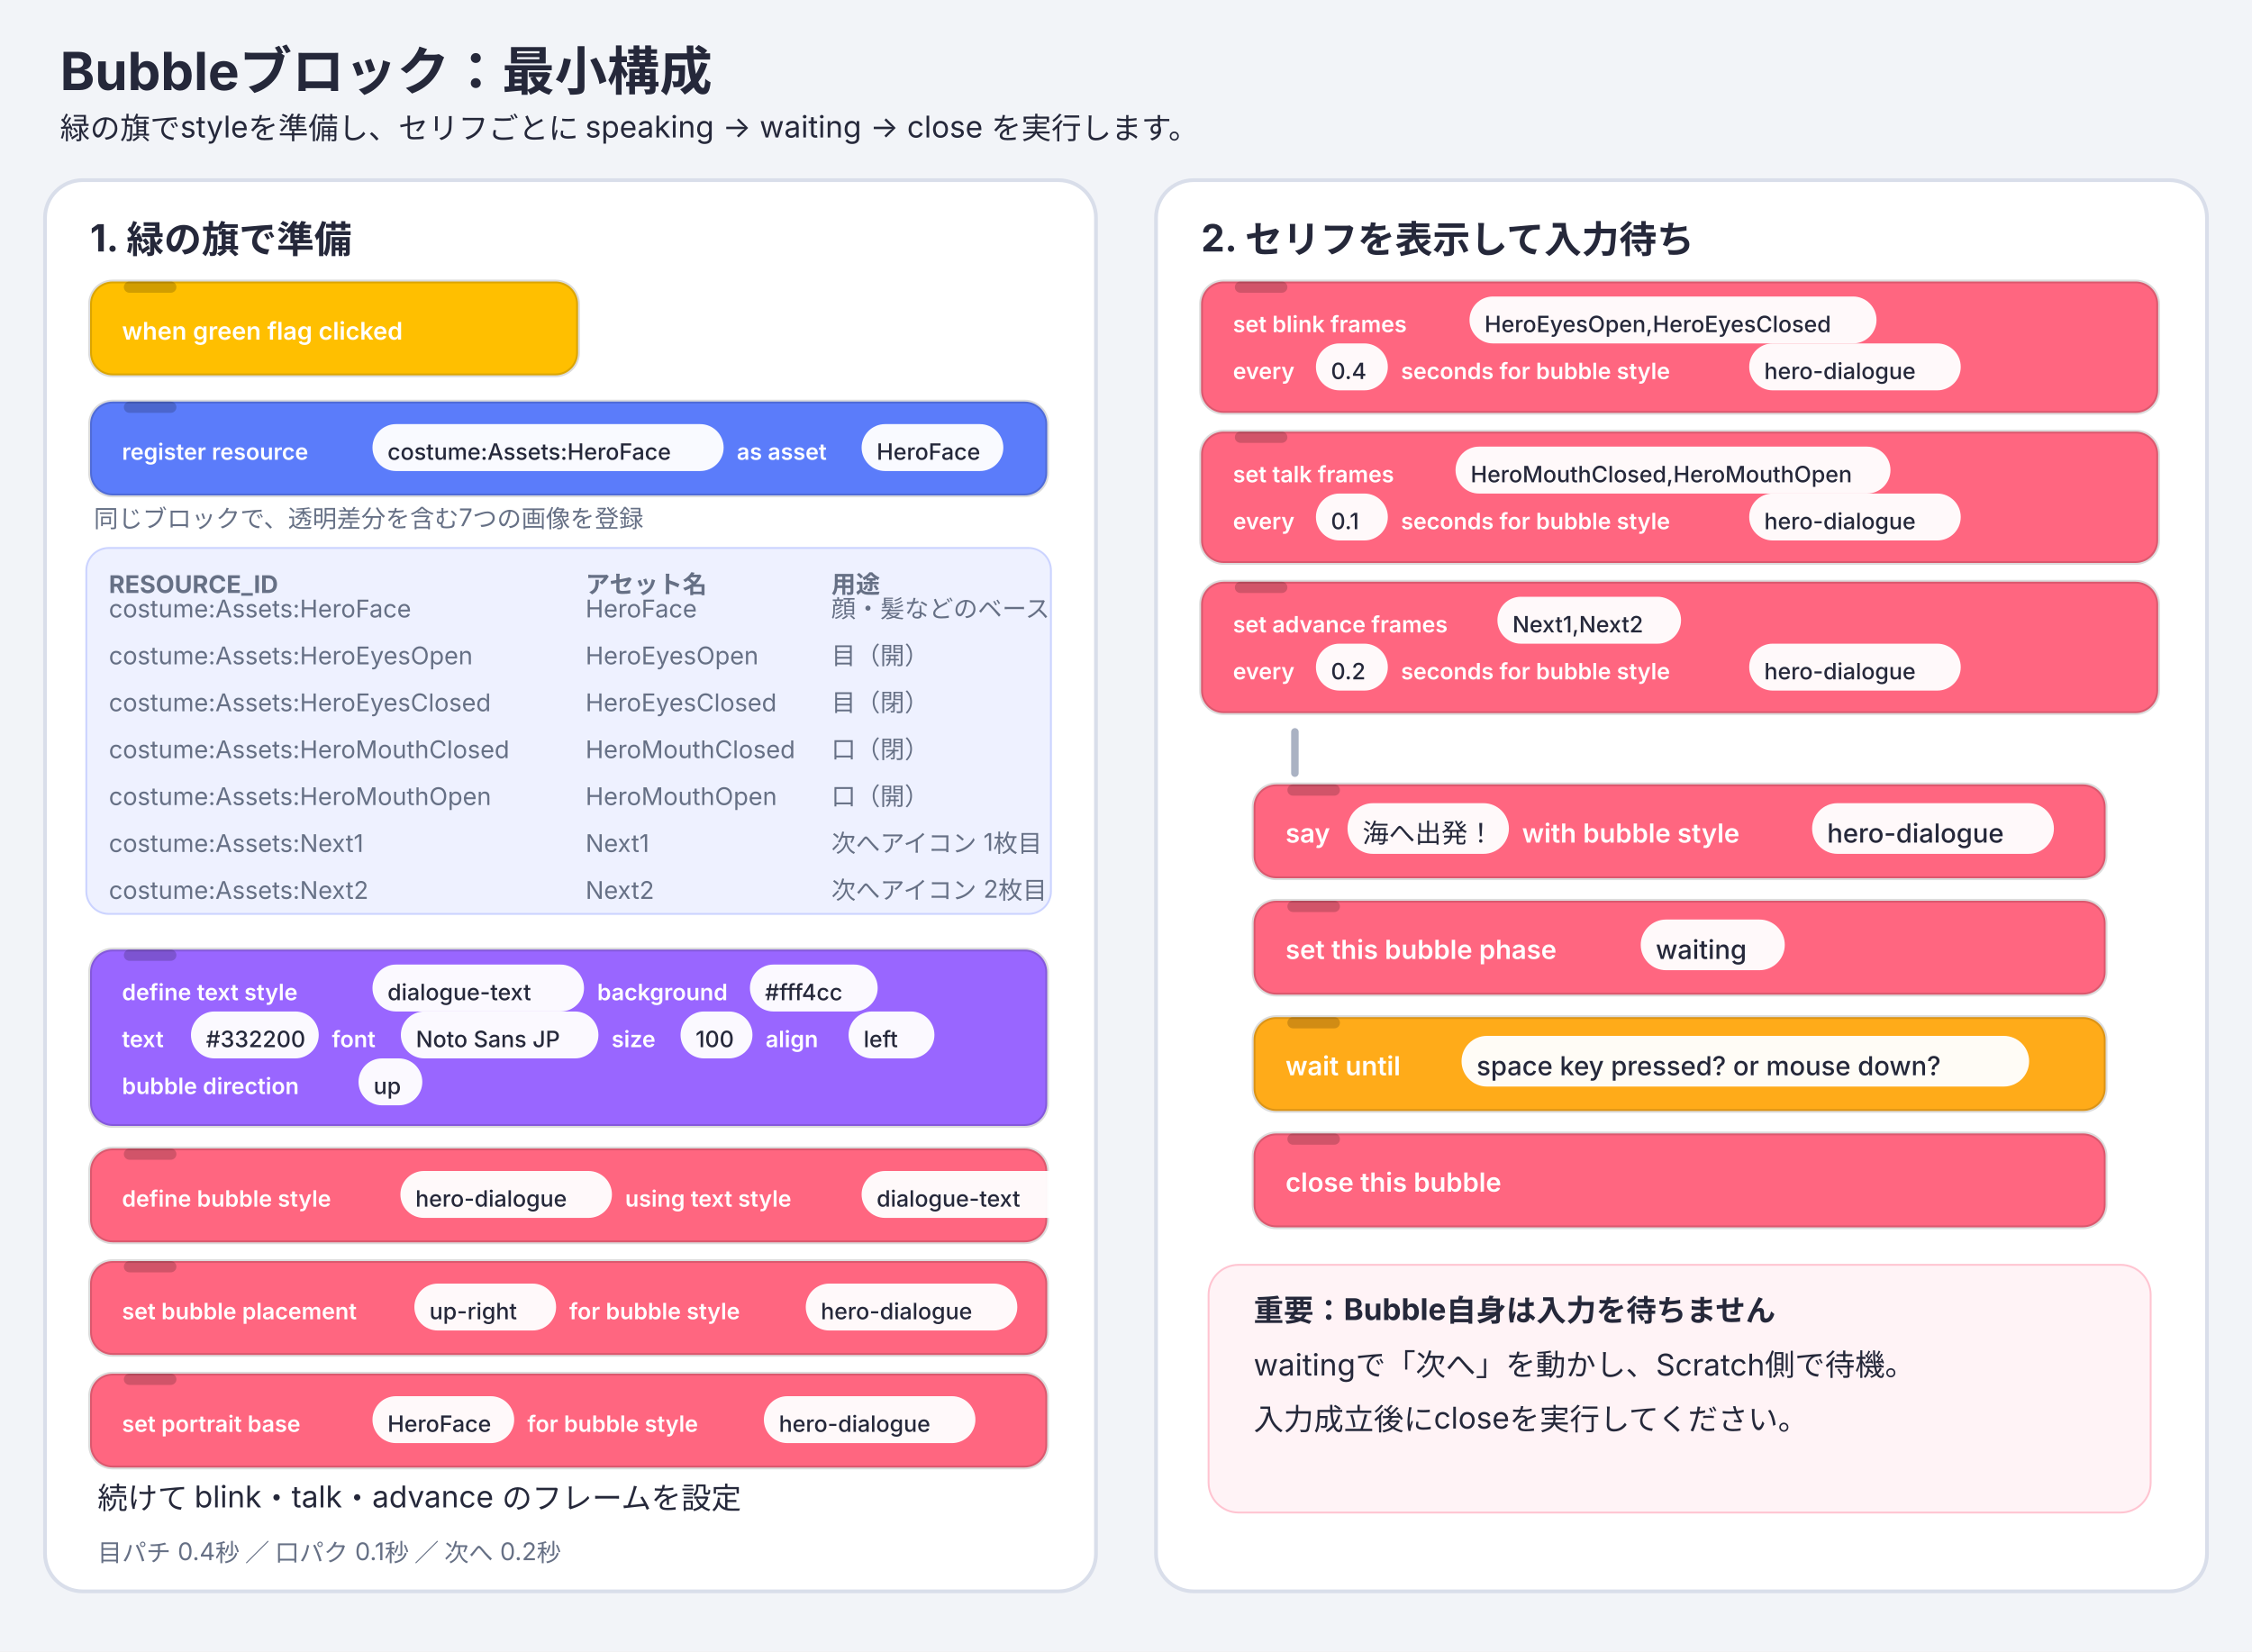
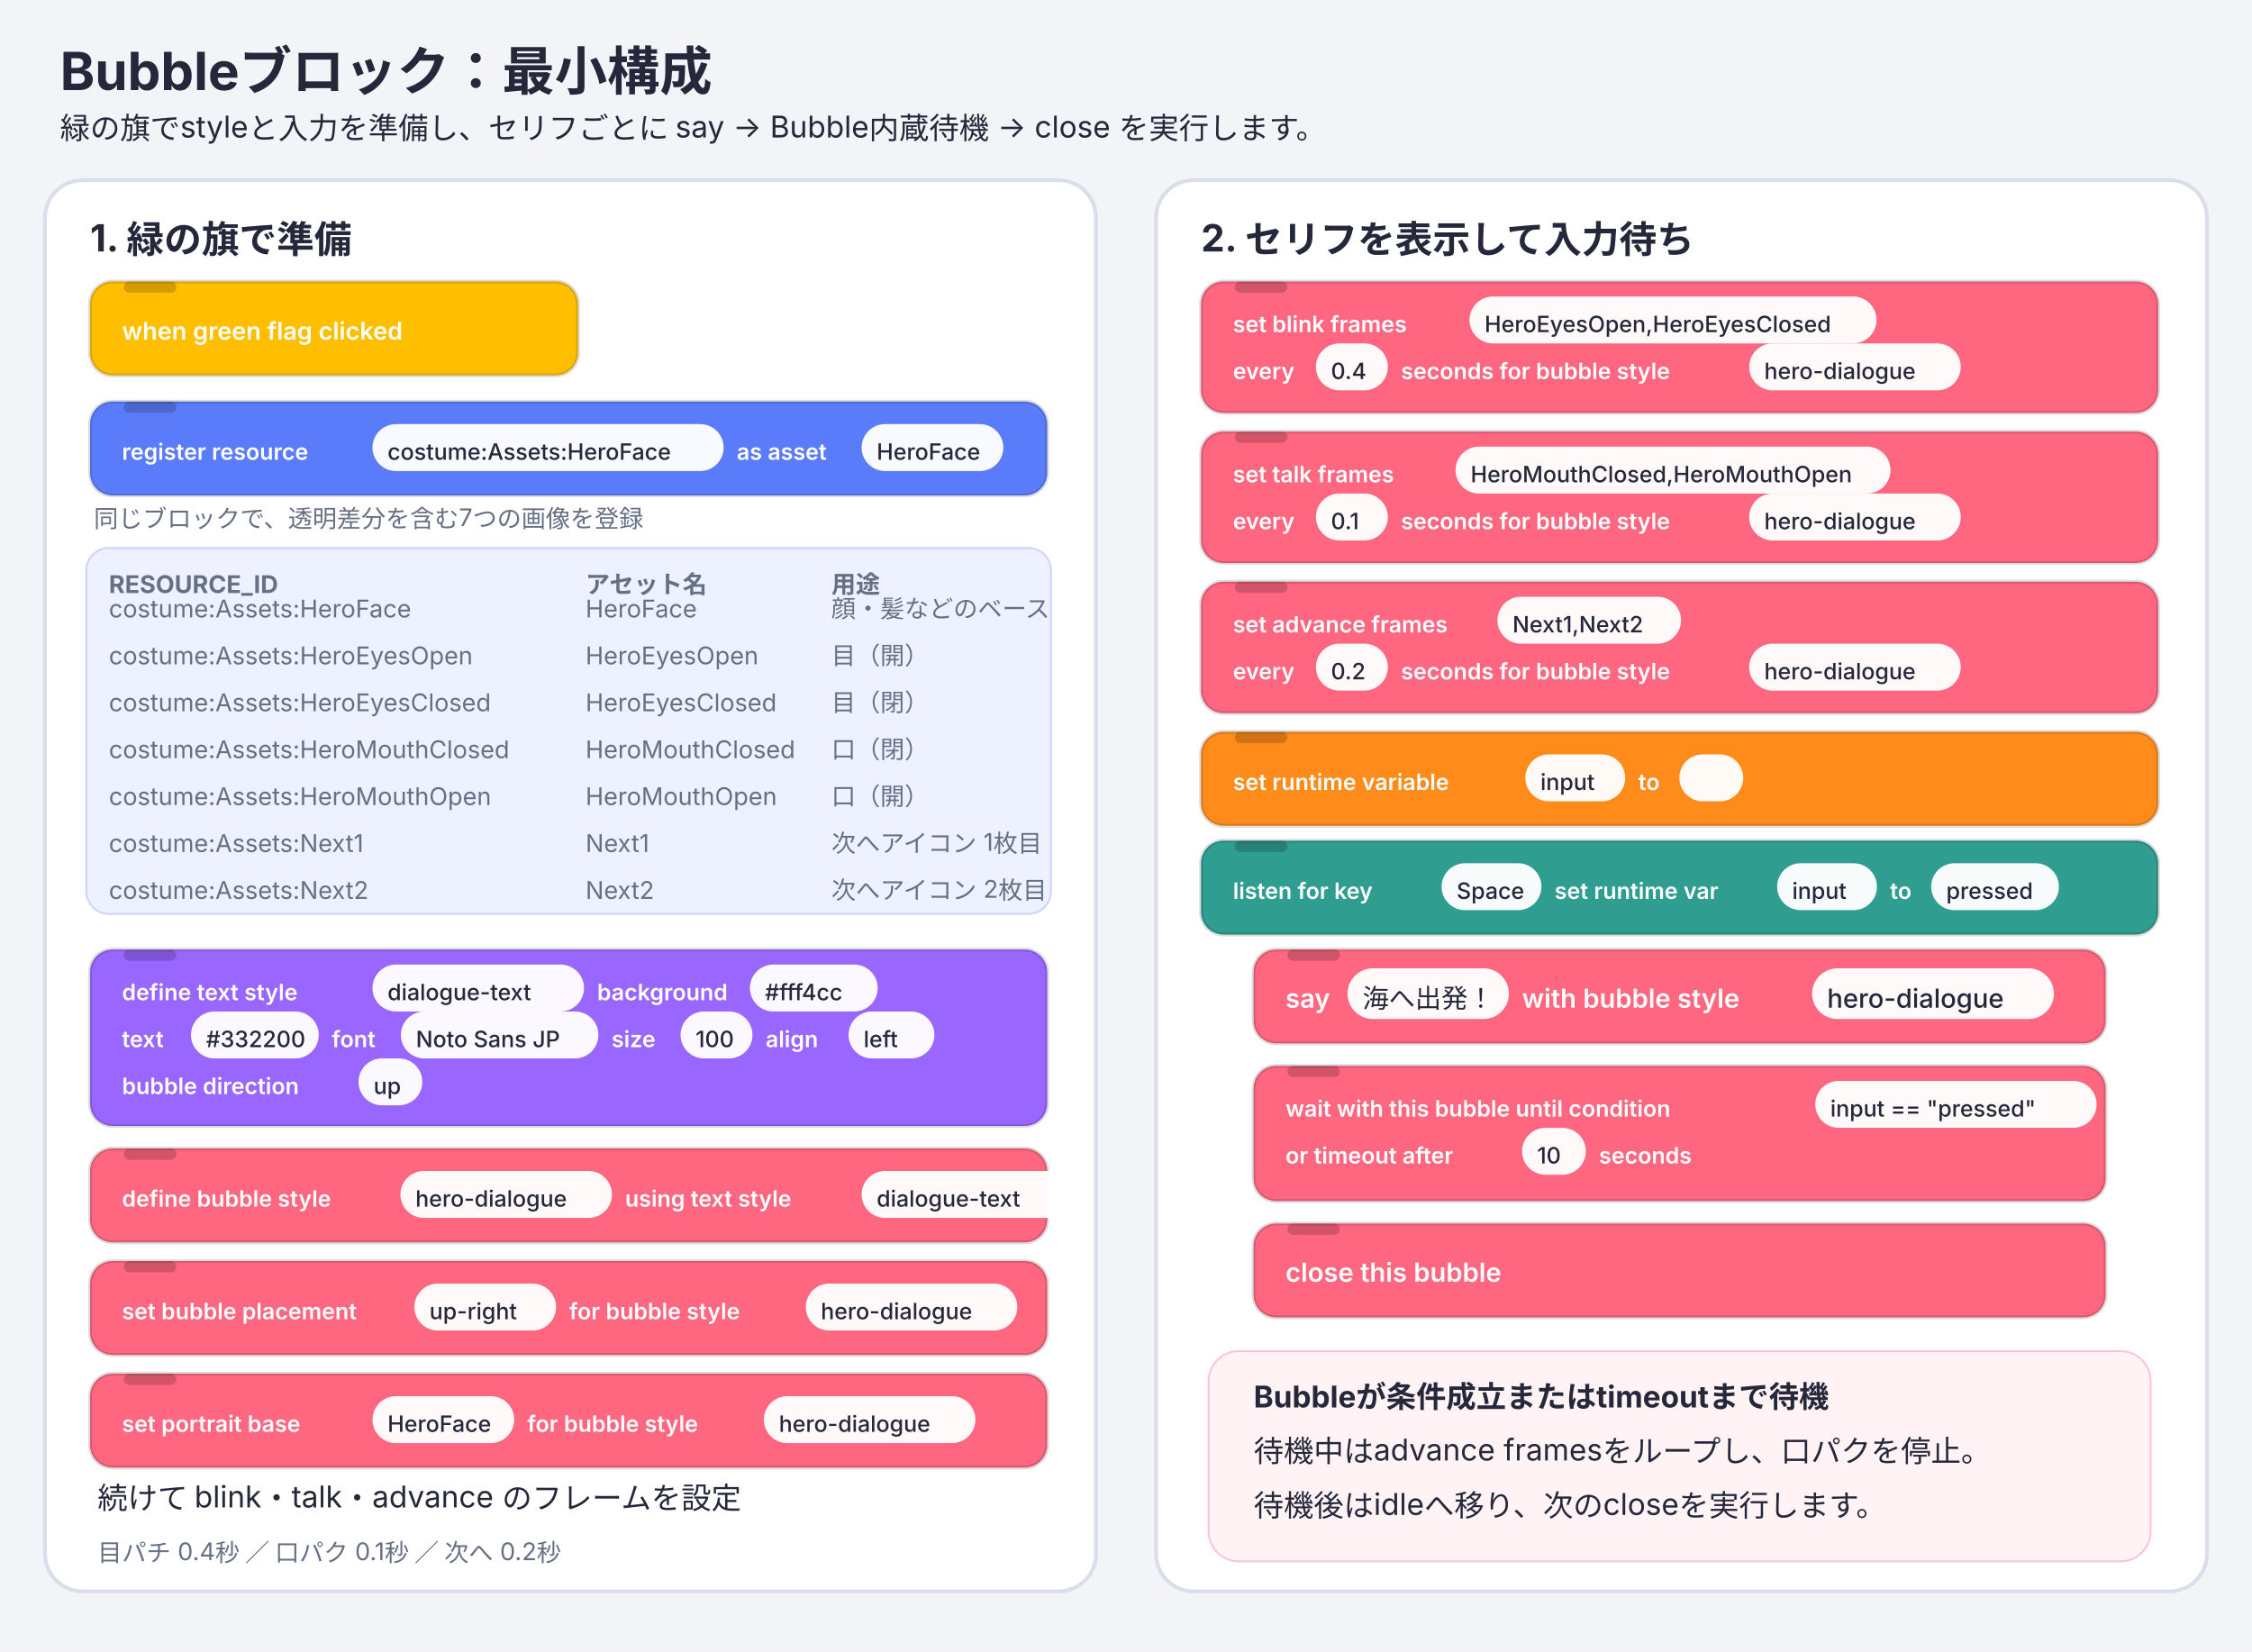
<svg xmlns="http://www.w3.org/2000/svg" width="1200" height="880" viewBox="0 0 1200 880" role="img" aria-labelledby="title description">
  <style>
    text { font-family: -apple-system, BlinkMacSystemFont, "Hiragino Sans", "Noto Sans JP", sans-serif; }
    .heading { fill: #25283a; font-size: 28px; font-weight: 700; }
    .subheading { fill: #25283a; font-size: 20px; font-weight: 700; }
    .body { fill: #25283a; font-size: 16px; }
    .small { fill: #667085; font-size: 13px; }
    .block-text { fill: #ffffff; font-size: 13px; font-weight: 600; }
    .input-text { fill: #25283a; font-size: 13px; font-weight: 500; }
  </style>
  <rect width="1200" height="880" fill="#f2f4f8" />
  <text x="32" y="48" class="heading">Bubbleブロック：最小構成</text>
-   <text x="32" y="74" class="body">緑の旗でstyleを準備し、セリフごとに speaking → waiting → close を実行します。</text>
+   <text x="32" y="74" class="body">緑の旗でstyleと入力を準備し、セリフごとに say → Bubble内蔵待機 → close を実行します。</text>
  <g>
    <rect x="24" y="96" width="560" height="752" rx="20" fill="#ffffff" stroke="#d9deea" stroke-width="2" />
    <text x="48" y="134" class="subheading">1. 緑の旗で準備</text>
  </g>
  <g>
    <rect x="616" y="96" width="560" height="752" rx="20" fill="#ffffff" stroke="#d9deea" stroke-width="2" />
    <text x="640" y="134" class="subheading">2. セリフを表示して入力待ち</text>
  </g>
  <g role="group" aria-label="緑の旗が押されたとき">
    <rect x="48" y="150" width="260" height="50" rx="12" fill="#ffbf00" stroke="#000000" stroke-opacity="0.14" stroke-width="2" />
    <rect x="66" y="150" width="28" height="6" rx="3" fill="#000000" fill-opacity="0.18" />
    <text x="65" y="181" class="block-text" style="font-size:13px">when green flag clicked</text>
  </g>
  <g role="group" aria-label="Asset Managerで表情ベースを登録">
    <rect x="48" y="214" width="510" height="50" rx="12" fill="#5b7cfa" stroke="#000000" stroke-opacity="0.14" stroke-width="2" />
    <rect x="66" y="214" width="28" height="6" rx="3" fill="#000000" fill-opacity="0.18" />
    <text x="65" y="245" class="block-text" style="font-size:12px">register resource</text>
    <rect x="198.48" y="226" width="187.12" height="25" rx="12.5" fill="#ffffff" fill-opacity="0.96" />
    <text x="206.48" y="245" class="input-text" style="font-size:12px">costume:Assets:HeroFace</text>
    <text x="392.6" y="245" class="block-text" style="font-size:12px">as asset</text>
    <rect x="459.12" y="226" width="75.52" height="25" rx="12.5" fill="#ffffff" fill-opacity="0.96" />
    <text x="467.12" y="245" class="input-text" style="font-size:12px">HeroFace</text>
  </g>
  <text x="50" y="281" class="small">同じブロックで、透明差分を含む7つの画像を登録</text>
  <rect x="46" y="292" width="514" height="195" rx="12" fill="#eef1ff" stroke="#cbd3ff" />
  <text x="58" y="316" class="small" style="font-weight:700">RESOURCE_ID</text>
  <text x="312" y="316" class="small" style="font-weight:700">アセット名</text>
  <text x="443" y="316" class="small" style="font-weight:700">用途</text>
  <g transform="translate(0 27)">
    <g transform="translate(0 0)">
      <text x="58" y="302" class="small">costume:Assets:HeroFace</text>
      <text x="312" y="302" class="small">HeroFace</text>
      <text x="443" y="302" class="small">顔・髪などのベース</text>
    </g>
    <g transform="translate(0 25)">
      <text x="58" y="302" class="small">costume:Assets:HeroEyesOpen</text>
      <text x="312" y="302" class="small">HeroEyesOpen</text>
      <text x="443" y="302" class="small">目（開）</text>
    </g>
    <g transform="translate(0 50)">
      <text x="58" y="302" class="small">costume:Assets:HeroEyesClosed</text>
      <text x="312" y="302" class="small">HeroEyesClosed</text>
      <text x="443" y="302" class="small">目（閉）</text>
    </g>
    <g transform="translate(0 75)">
      <text x="58" y="302" class="small">costume:Assets:HeroMouthClosed</text>
      <text x="312" y="302" class="small">HeroMouthClosed</text>
      <text x="443" y="302" class="small">口（閉）</text>
    </g>
    <g transform="translate(0 100)">
      <text x="58" y="302" class="small">costume:Assets:HeroMouthOpen</text>
      <text x="312" y="302" class="small">HeroMouthOpen</text>
      <text x="443" y="302" class="small">口（開）</text>
    </g>
    <g transform="translate(0 125)">
      <text x="58" y="302" class="small">costume:Assets:Next1</text>
      <text x="312" y="302" class="small">Next1</text>
      <text x="443" y="302" class="small">次へアイコン 1枚目</text>
    </g>
    <g transform="translate(0 150)">
      <text x="58" y="302" class="small">costume:Assets:Next2</text>
      <text x="312" y="302" class="small">Next2</text>
      <text x="443" y="302" class="small">次へアイコン 2枚目</text>
    </g>
  </g>
  <g role="group" aria-label="SVG Textでdialogue-text styleを定義">
    <rect x="48" y="506" width="510" height="94" rx="12" fill="#9966ff" stroke="#000000" stroke-opacity="0.14" stroke-width="2" />
    <rect x="66" y="506" width="28" height="6" rx="3" fill="#000000" fill-opacity="0.18" />
    <text x="65" y="533" class="block-text" style="font-size:12px">define text style</text>
    <rect x="198.48" y="514" width="112.72" height="25" rx="12.5" fill="#ffffff" fill-opacity="0.96" />
    <text x="206.48" y="533" class="input-text" style="font-size:12px">dialogue-text</text>
    <text x="318.2" y="533" class="block-text" style="font-size:12px">background</text>
    <rect x="399.6" y="514" width="68.08" height="25" rx="12.5" fill="#ffffff" fill-opacity="0.96" />
    <text x="407.6" y="533" class="input-text" style="font-size:12px">#fff4cc</text>
    <text x="65" y="558" class="block-text" style="font-size:12px">text</text>
    <rect x="101.76" y="539" width="68.08" height="25" rx="12.5" fill="#ffffff" fill-opacity="0.96" />
    <text x="109.76" y="558" class="input-text" style="font-size:12px">#332200</text>
    <text x="176.84" y="558" class="block-text" style="font-size:12px">font</text>
    <rect x="213.6" y="539" width="105.28" height="25" rx="12.5" fill="#ffffff" fill-opacity="0.96" />
    <text x="221.6" y="558" class="input-text" style="font-size:12px">Noto Sans JP</text>
    <text x="325.88" y="558" class="block-text" style="font-size:12px">size</text>
    <rect x="362.64" y="539" width="38.32" height="25" rx="12.5" fill="#ffffff" fill-opacity="0.96" />
    <text x="370.64" y="558" class="input-text" style="font-size:12px">100</text>
    <text x="407.96" y="558" class="block-text" style="font-size:12px">align</text>
    <rect x="452.16" y="539" width="45.76" height="25" rx="12.5" fill="#ffffff" fill-opacity="0.96" />
    <text x="460.16" y="558" class="input-text" style="font-size:12px">left</text>
    <text x="65" y="583" class="block-text" style="font-size:12px">bubble direction</text>
    <rect x="191.04" y="564" width="34" height="25" rx="12.5" fill="#ffffff" fill-opacity="0.96" />
    <text x="199.04" y="583" class="input-text" style="font-size:12px">up</text>
  </g>
  <g role="group" aria-label="Bubble styleを定義">
    <rect x="48" y="612" width="510" height="50" rx="12" fill="#ff6680" stroke="#000000" stroke-opacity="0.14" stroke-width="2" />
    <rect x="66" y="612" width="28" height="6" rx="3" fill="#000000" fill-opacity="0.18" />
    <text x="65" y="643" class="block-text" style="font-size:12px">define bubble style</text>
    <rect x="213.36" y="624" width="112.72" height="25" rx="12.5" fill="#ffffff" fill-opacity="0.96" />
    <text x="221.36" y="643" class="input-text" style="font-size:12px">hero-dialogue</text>
    <text x="333.08" y="643" class="block-text" style="font-size:12px">using text style</text>
    <rect x="459.12" y="624" width="112.72" height="25" rx="12.5" fill="#ffffff" fill-opacity="0.96" />
    <text x="467.12" y="643" class="input-text" style="font-size:12px">dialogue-text</text>
  </g>
  <g role="group" aria-label="Bubbleの配置を設定">
    <rect x="48" y="672" width="510" height="50" rx="12" fill="#ff6680" stroke="#000000" stroke-opacity="0.14" stroke-width="2" />
    <rect x="66" y="672" width="28" height="6" rx="3" fill="#000000" fill-opacity="0.18" />
    <text x="65" y="703" class="block-text" style="font-size:12px">set bubble placement</text>
    <rect x="220.8" y="684" width="75.52" height="25" rx="12.5" fill="#ffffff" fill-opacity="0.96" />
    <text x="228.8" y="703" class="input-text" style="font-size:12px">up-right</text>
    <text x="303.32" y="703" class="block-text" style="font-size:12px">for bubble style</text>
    <rect x="429.36" y="684" width="112.72" height="25" rx="12.5" fill="#ffffff" fill-opacity="0.96" />
    <text x="437.36" y="703" class="input-text" style="font-size:12px">hero-dialogue</text>
  </g>
  <g role="group" aria-label="表情ベースを設定">
    <rect x="48" y="732" width="510" height="50" rx="12" fill="#ff6680" stroke="#000000" stroke-opacity="0.14" stroke-width="2" />
    <rect x="66" y="732" width="28" height="6" rx="3" fill="#000000" fill-opacity="0.18" />
    <text x="65" y="763" class="block-text" style="font-size:12px">set portrait base</text>
    <rect x="198.48" y="744" width="75.52" height="25" rx="12.5" fill="#ffffff" fill-opacity="0.96" />
    <text x="206.48" y="763" class="input-text" style="font-size:12px">HeroFace</text>
    <text x="281" y="763" class="block-text" style="font-size:12px">for bubble style</text>
    <rect x="407.04" y="744" width="112.72" height="25" rx="12.5" fill="#ffffff" fill-opacity="0.96" />
    <text x="415.04" y="763" class="input-text" style="font-size:12px">hero-dialogue</text>
  </g>
  <text x="52" y="804" class="body">続けて blink・talk・advance のフレームを設定</text>
  <text x="52" y="832" class="small">目パチ 0.4秒 ／ 口パク 0.1秒 ／ 次へ 0.2秒</text>
  <g role="group" aria-label="目パチフレームを設定">
    <rect x="640" y="150" width="510" height="70" rx="12" fill="#ff6680" stroke="#000000" stroke-opacity="0.14" stroke-width="2" />
    <rect x="658" y="150" width="28" height="6" rx="3" fill="#000000" fill-opacity="0.18" />
    <text x="657" y="177" class="block-text" style="font-size:12px">set blink frames</text>
    <rect x="783.04" y="158" width="216.88" height="25" rx="12.5" fill="#ffffff" fill-opacity="0.96" />
    <text x="791.04" y="177" class="input-text" style="font-size:12px">HeroEyesOpen,HeroEyesClosed</text>
    <text x="657" y="202" class="block-text" style="font-size:12px">every</text>
    <rect x="701.2" y="183" width="38.32" height="25" rx="12.5" fill="#ffffff" fill-opacity="0.96" />
    <text x="709.2" y="202" class="input-text" style="font-size:12px">0.4</text>
    <text x="746.52" y="202" class="block-text" style="font-size:12px">seconds for bubble style</text>
    <rect x="932.08" y="183" width="112.72" height="25" rx="12.5" fill="#ffffff" fill-opacity="0.96" />
    <text x="940.08" y="202" class="input-text" style="font-size:12px">hero-dialogue</text>
  </g>
  <g role="group" aria-label="口パクフレームを設定">
    <rect x="640" y="230" width="510" height="70" rx="12" fill="#ff6680" stroke="#000000" stroke-opacity="0.14" stroke-width="2" />
    <rect x="658" y="230" width="28" height="6" rx="3" fill="#000000" fill-opacity="0.18" />
    <text x="657" y="257" class="block-text" style="font-size:12px">set talk frames</text>
    <rect x="775.6" y="238" width="231.76" height="25" rx="12.5" fill="#ffffff" fill-opacity="0.96" />
    <text x="783.6" y="257" class="input-text" style="font-size:12px">HeroMouthClosed,HeroMouthOpen</text>
    <text x="657" y="282" class="block-text" style="font-size:12px">every</text>
    <rect x="701.2" y="263" width="38.32" height="25" rx="12.5" fill="#ffffff" fill-opacity="0.96" />
    <text x="709.2" y="282" class="input-text" style="font-size:12px">0.1</text>
    <text x="746.52" y="282" class="block-text" style="font-size:12px">seconds for bubble style</text>
    <rect x="932.08" y="263" width="112.72" height="25" rx="12.5" fill="#ffffff" fill-opacity="0.96" />
    <text x="940.08" y="282" class="input-text" style="font-size:12px">hero-dialogue</text>
  </g>
  <g role="group" aria-label="次へアイコンフレームを設定">
    <rect x="640" y="310" width="510" height="70" rx="12" fill="#ff6680" stroke="#000000" stroke-opacity="0.14" stroke-width="2" />
    <rect x="658" y="310" width="28" height="6" rx="3" fill="#000000" fill-opacity="0.18" />
    <text x="657" y="337" class="block-text" style="font-size:12px">set advance frames</text>
    <rect x="797.92" y="318" width="97.84" height="25" rx="12.5" fill="#ffffff" fill-opacity="0.96" />
    <text x="805.92" y="337" class="input-text" style="font-size:12px">Next1,Next2</text>
    <text x="657" y="362" class="block-text" style="font-size:12px">every</text>
    <rect x="701.2" y="343" width="38.32" height="25" rx="12.5" fill="#ffffff" fill-opacity="0.96" />
    <text x="709.2" y="362" class="input-text" style="font-size:12px">0.2</text>
    <text x="746.52" y="362" class="block-text" style="font-size:12px">seconds for bubble style</text>
    <rect x="932.08" y="343" width="112.72" height="25" rx="12.5" fill="#ffffff" fill-opacity="0.96" />
    <text x="940.08" y="362" class="input-text" style="font-size:12px">hero-dialogue</text>
  </g>
-   <path d="M 690 390 V 412" stroke="#aab2c3" stroke-width="4" stroke-linecap="round" />
+   <g role="group" aria-label="Temporary Variablesでinput変数を初期化">
+     <rect x="640" y="390" width="510" height="50" rx="12" fill="#ff8c1a" stroke="#000000" stroke-opacity="0.14" stroke-width="2" />
+     <rect x="658" y="390" width="28" height="6" rx="3" fill="#000000" fill-opacity="0.18" />
+     <text x="657" y="421" class="block-text" style="font-size:12px">set runtime variable</text>
+     <rect x="812.8" y="402" width="53.2" height="25" rx="12.5" fill="#ffffff" fill-opacity="0.96" />
+     <text x="820.8" y="421" class="input-text" style="font-size:12px">input</text>
+     <text x="873" y="421" class="block-text" style="font-size:12px">to</text>
+     <rect x="894.88" y="402" width="34" height="25" rx="12.5" fill="#ffffff" fill-opacity="0.96" />
+     <text x="902.88" y="421" class="input-text" style="font-size:12px" />
+   </g>
+   <g role="group" aria-label="Async InputでSpaceキーをinput変数へ登録">
+     <rect x="640" y="448" width="510" height="50" rx="12" fill="#2f9d8f" stroke="#000000" stroke-opacity="0.14" stroke-width="2" />
+     <rect x="658" y="448" width="28" height="6" rx="3" fill="#000000" fill-opacity="0.18" />
+     <text x="657" y="479" class="block-text" style="font-size:12px">listen for key</text>
+     <rect x="768.16" y="460" width="53.2" height="25" rx="12.5" fill="#ffffff" fill-opacity="0.96" />
+     <text x="776.16" y="479" class="input-text" style="font-size:12px">Space</text>
+     <text x="828.36" y="479" class="block-text" style="font-size:12px">set runtime var</text>
+     <rect x="946.96" y="460" width="53.2" height="25" rx="12.5" fill="#ffffff" fill-opacity="0.96" />
+     <text x="954.96" y="479" class="input-text" style="font-size:12px">input</text>
+     <text x="1007.16" y="479" class="block-text" style="font-size:12px">to</text>
+     <rect x="1029.04" y="460" width="68.08" height="25" rx="12.5" fill="#ffffff" fill-opacity="0.96" />
+     <text x="1037.04" y="479" class="input-text" style="font-size:12px">pressed</text>
+   </g>
  <g role="group" aria-label="sayブロックでセリフを表示">
-     <rect x="668" y="418" width="454" height="50" rx="12" fill="#ff6680" stroke="#000000" stroke-opacity="0.14" stroke-width="2" />
-     <rect x="686" y="418" width="28" height="6" rx="3" fill="#000000" fill-opacity="0.18" />
-     <text x="685" y="449" class="block-text" style="font-size:14px">say</text>
-     <rect x="718.04" y="428" width="86" height="27" rx="13.5" fill="#ffffff" fill-opacity="0.96" />
-     <text x="726.04" y="449" class="input-text" style="font-size:14px">海へ出発！</text>
-     <text x="811.04" y="449" class="block-text" style="font-size:14px">with bubble style</text>
-     <rect x="965.6" y="428" width="128.84" height="27" rx="13.5" fill="#ffffff" fill-opacity="0.96" />
-     <text x="973.6" y="449" class="input-text" style="font-size:14px">hero-dialogue</text>
-   </g>
-   <g role="group" aria-label="Bubbleをwaiting phaseへ変更">
-     <rect x="668" y="480" width="454" height="50" rx="12" fill="#ff6680" stroke="#000000" stroke-opacity="0.14" stroke-width="2" />
-     <rect x="686" y="480" width="28" height="6" rx="3" fill="#000000" fill-opacity="0.18" />
-     <text x="685" y="511" class="block-text" style="font-size:14px">set this bubble phase</text>
-     <rect x="874.28" y="490" width="76.76" height="27" rx="13.5" fill="#ffffff" fill-opacity="0.96" />
-     <text x="882.28" y="511" class="input-text" style="font-size:14px">waiting</text>
-   </g>
-   <g role="group" aria-label="キー入力またはタップまで待つ">
-     <rect x="668" y="542" width="454" height="50" rx="12" fill="#ffab19" stroke="#000000" stroke-opacity="0.14" stroke-width="2" />
-     <rect x="686" y="542" width="28" height="6" rx="3" fill="#000000" fill-opacity="0.18" />
-     <text x="685" y="573" class="block-text" style="font-size:14px">wait until</text>
-     <rect x="778.8" y="552" width="302.44" height="27" rx="13.5" fill="#ffffff" fill-opacity="0.96" />
-     <text x="786.8" y="573" class="input-text" style="font-size:14px">space key pressed? or mouse down?</text>
+     <rect x="668" y="506" width="454" height="50" rx="12" fill="#ff6680" stroke="#000000" stroke-opacity="0.14" stroke-width="2" />
+     <rect x="686" y="506" width="28" height="6" rx="3" fill="#000000" fill-opacity="0.18" />
+     <text x="685" y="537" class="block-text" style="font-size:14px">say</text>
+     <rect x="718.04" y="516" width="86" height="27" rx="13.5" fill="#ffffff" fill-opacity="0.96" />
+     <text x="726.04" y="537" class="input-text" style="font-size:14px">海へ出発！</text>
+     <text x="811.04" y="537" class="block-text" style="font-size:14px">with bubble style</text>
+     <rect x="965.6" y="516" width="128.84" height="27" rx="13.5" fill="#ffffff" fill-opacity="0.96" />
+     <text x="973.6" y="537" class="input-text" style="font-size:14px">hero-dialogue</text>
+   </g>
+   <g role="group" aria-label="Bubbleで条件成立またはタイムアウトまで待機">
+     <rect x="668" y="568" width="454" height="72" rx="12" fill="#ff6680" stroke="#000000" stroke-opacity="0.14" stroke-width="2" />
+     <rect x="686" y="568" width="28" height="6" rx="3" fill="#000000" fill-opacity="0.18" />
+     <text x="685" y="595" class="block-text" style="font-size:12px">wait with this bubble until condition</text>
+     <rect x="967.28" y="576" width="149.92" height="25" rx="12.5" fill="#ffffff" fill-opacity="0.96" />
+     <text x="975.28" y="595" class="input-text" style="font-size:12px">input == "pressed"</text>
+     <text x="685" y="620" class="block-text" style="font-size:12px">or timeout after</text>
+     <rect x="811.04" y="601" width="34" height="25" rx="12.5" fill="#ffffff" fill-opacity="0.96" />
+     <text x="819.04" y="620" class="input-text" style="font-size:12px">10</text>
+     <text x="852.04" y="620" class="block-text" style="font-size:12px">seconds</text>
  </g>
  <g role="group" aria-label="Bubbleを閉じる">
-     <rect x="668" y="604" width="454" height="50" rx="12" fill="#ff6680" stroke="#000000" stroke-opacity="0.14" stroke-width="2" />
-     <rect x="686" y="604" width="28" height="6" rx="3" fill="#000000" fill-opacity="0.18" />
-     <text x="685" y="635" class="block-text" style="font-size:14px">close this bubble</text>
-   </g>
-   <rect x="644" y="674" width="502" height="132" rx="16" fill="#fff3f6" stroke="#ffc4d1" />
-   <text x="668" y="704" class="body" style="font-weight:700">重要：Bubble自身は入力を待ちません</text>
-   <text x="668" y="733" class="body">waitingで「次へ」を動かし、Scratch側で待機。</text>
-   <text x="668" y="762" class="body">入力成立後にcloseを実行してください。</text>
+     <rect x="668" y="652" width="454" height="50" rx="12" fill="#ff6680" stroke="#000000" stroke-opacity="0.14" stroke-width="2" />
+     <rect x="686" y="652" width="28" height="6" rx="3" fill="#000000" fill-opacity="0.18" />
+     <text x="685" y="683" class="block-text" style="font-size:14px">close this bubble</text>
+   </g>
+   <rect x="644" y="720" width="502" height="112" rx="16" fill="#fff3f6" stroke="#ffc4d1" />
+   <text x="668" y="750" class="body" style="font-weight:700">Bubbleが条件成立またはtimeoutまで待機</text>
+   <text x="668" y="779" class="body">待機中はadvance framesをループし、口パクを停止。</text>
+   <text x="668" y="808" class="body">待機後はidleへ移り、次のcloseを実行します。</text>
</svg>
